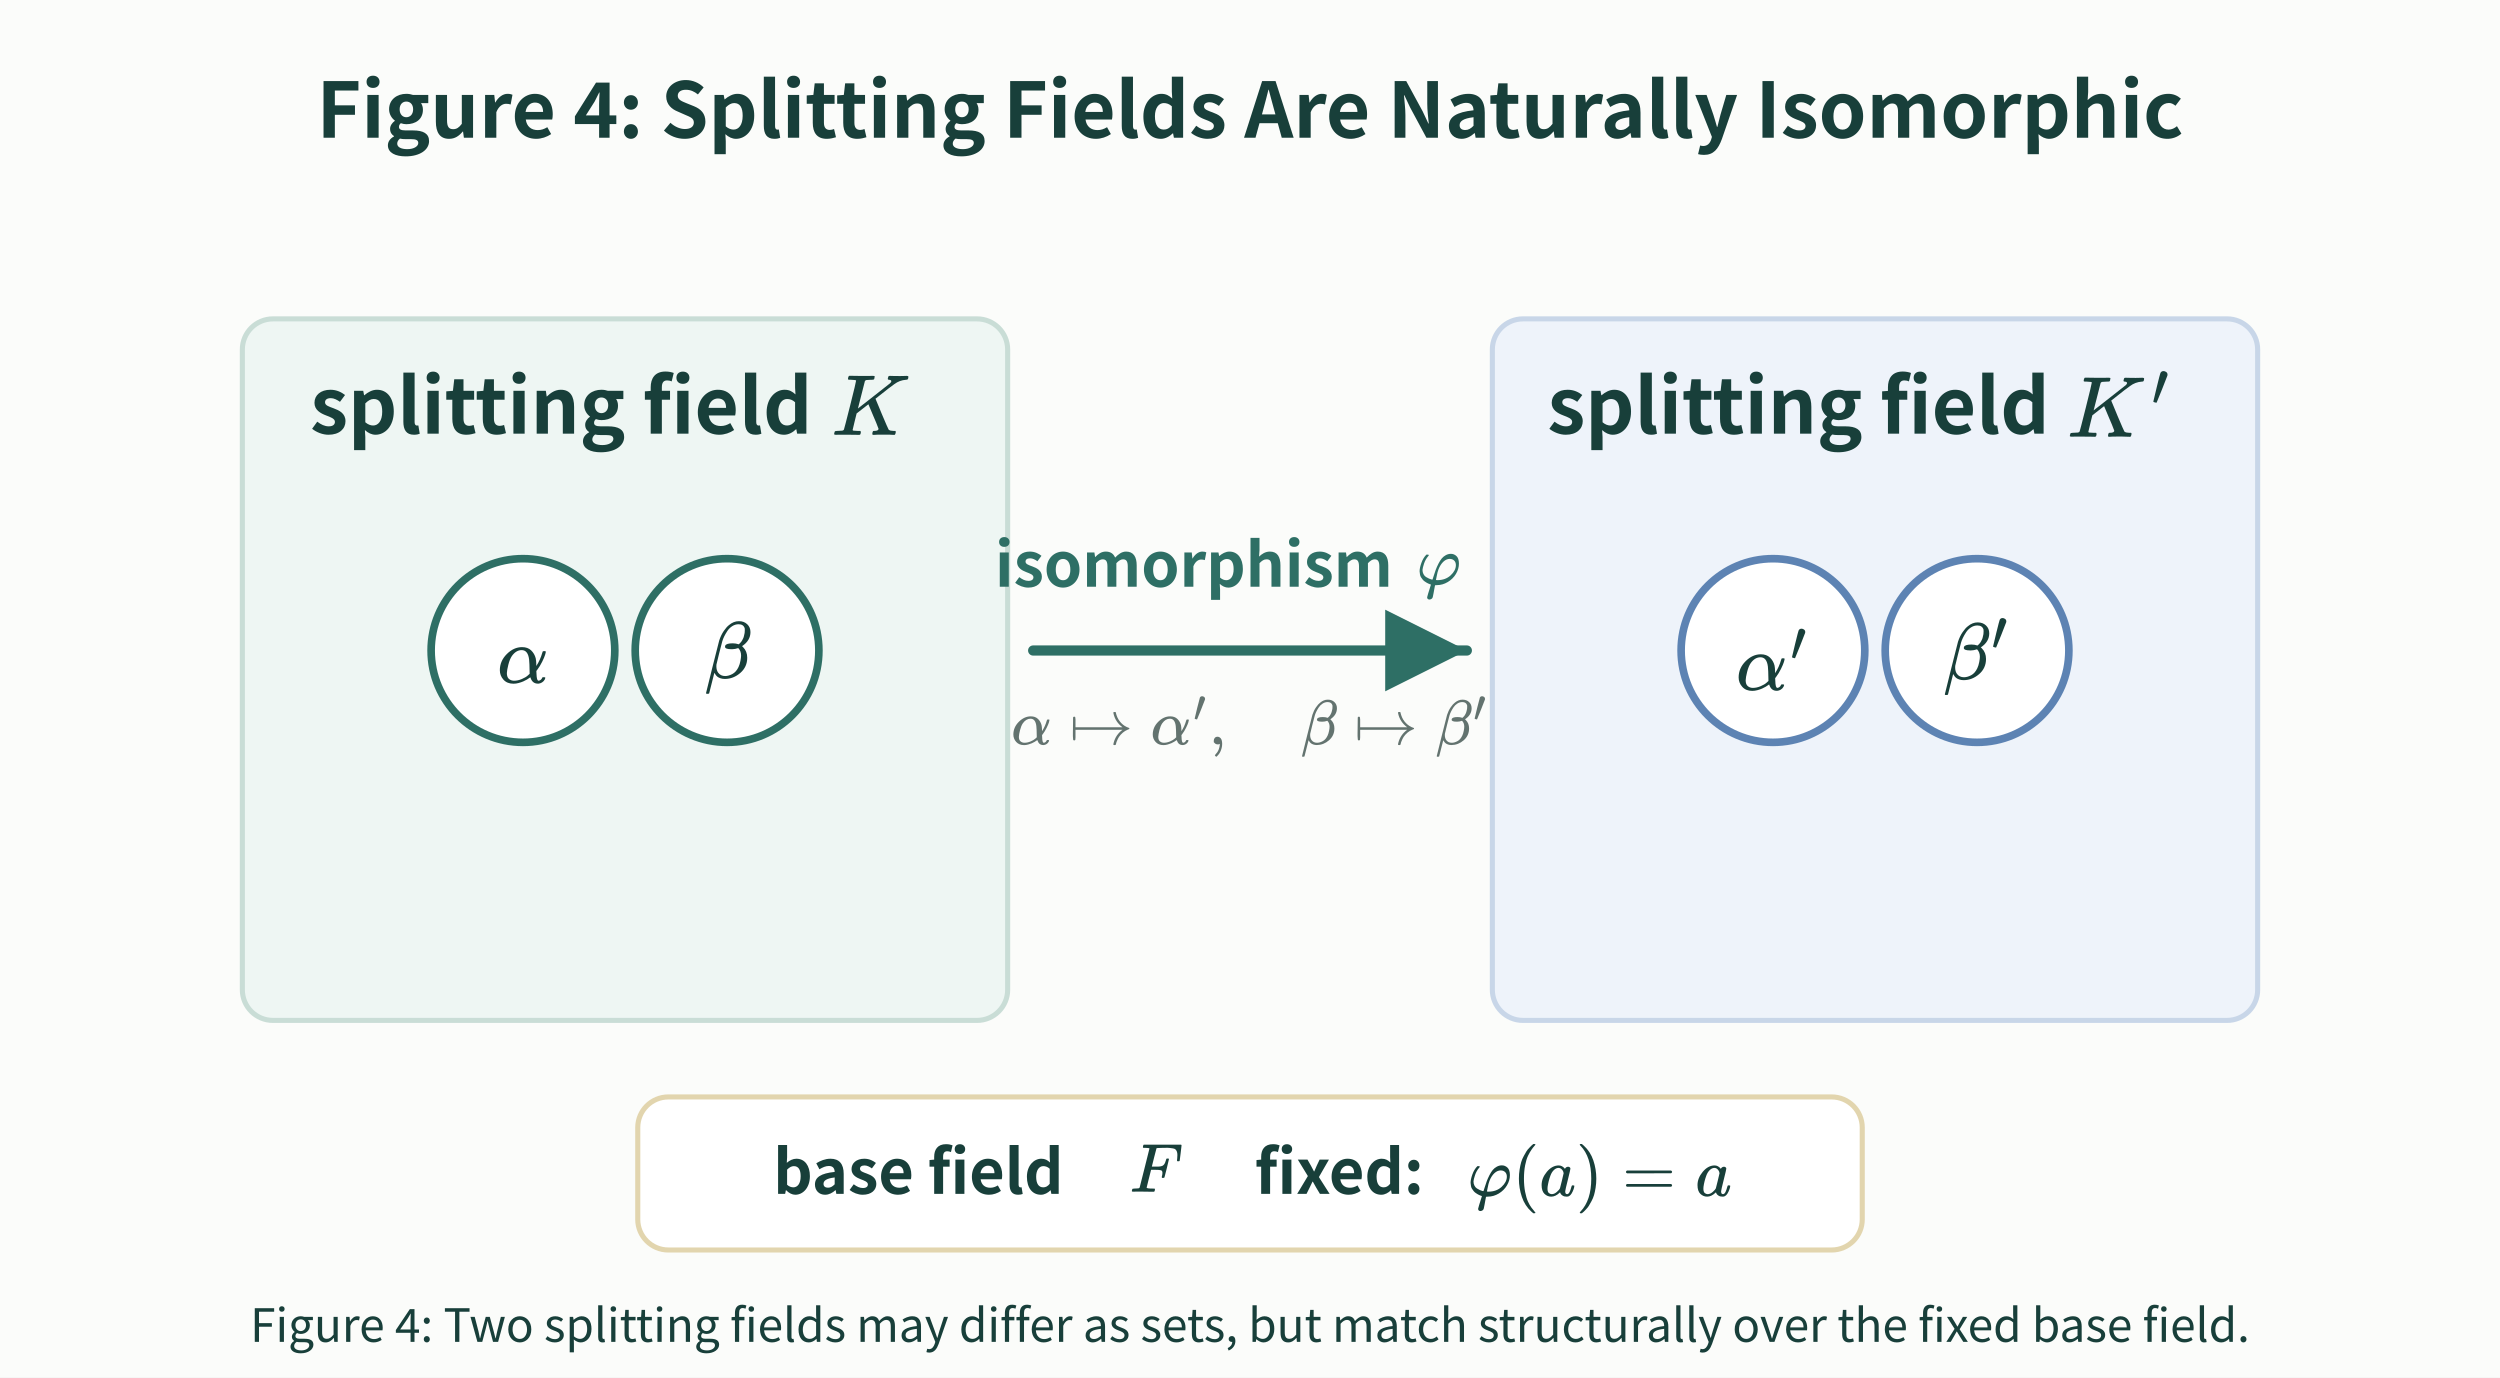
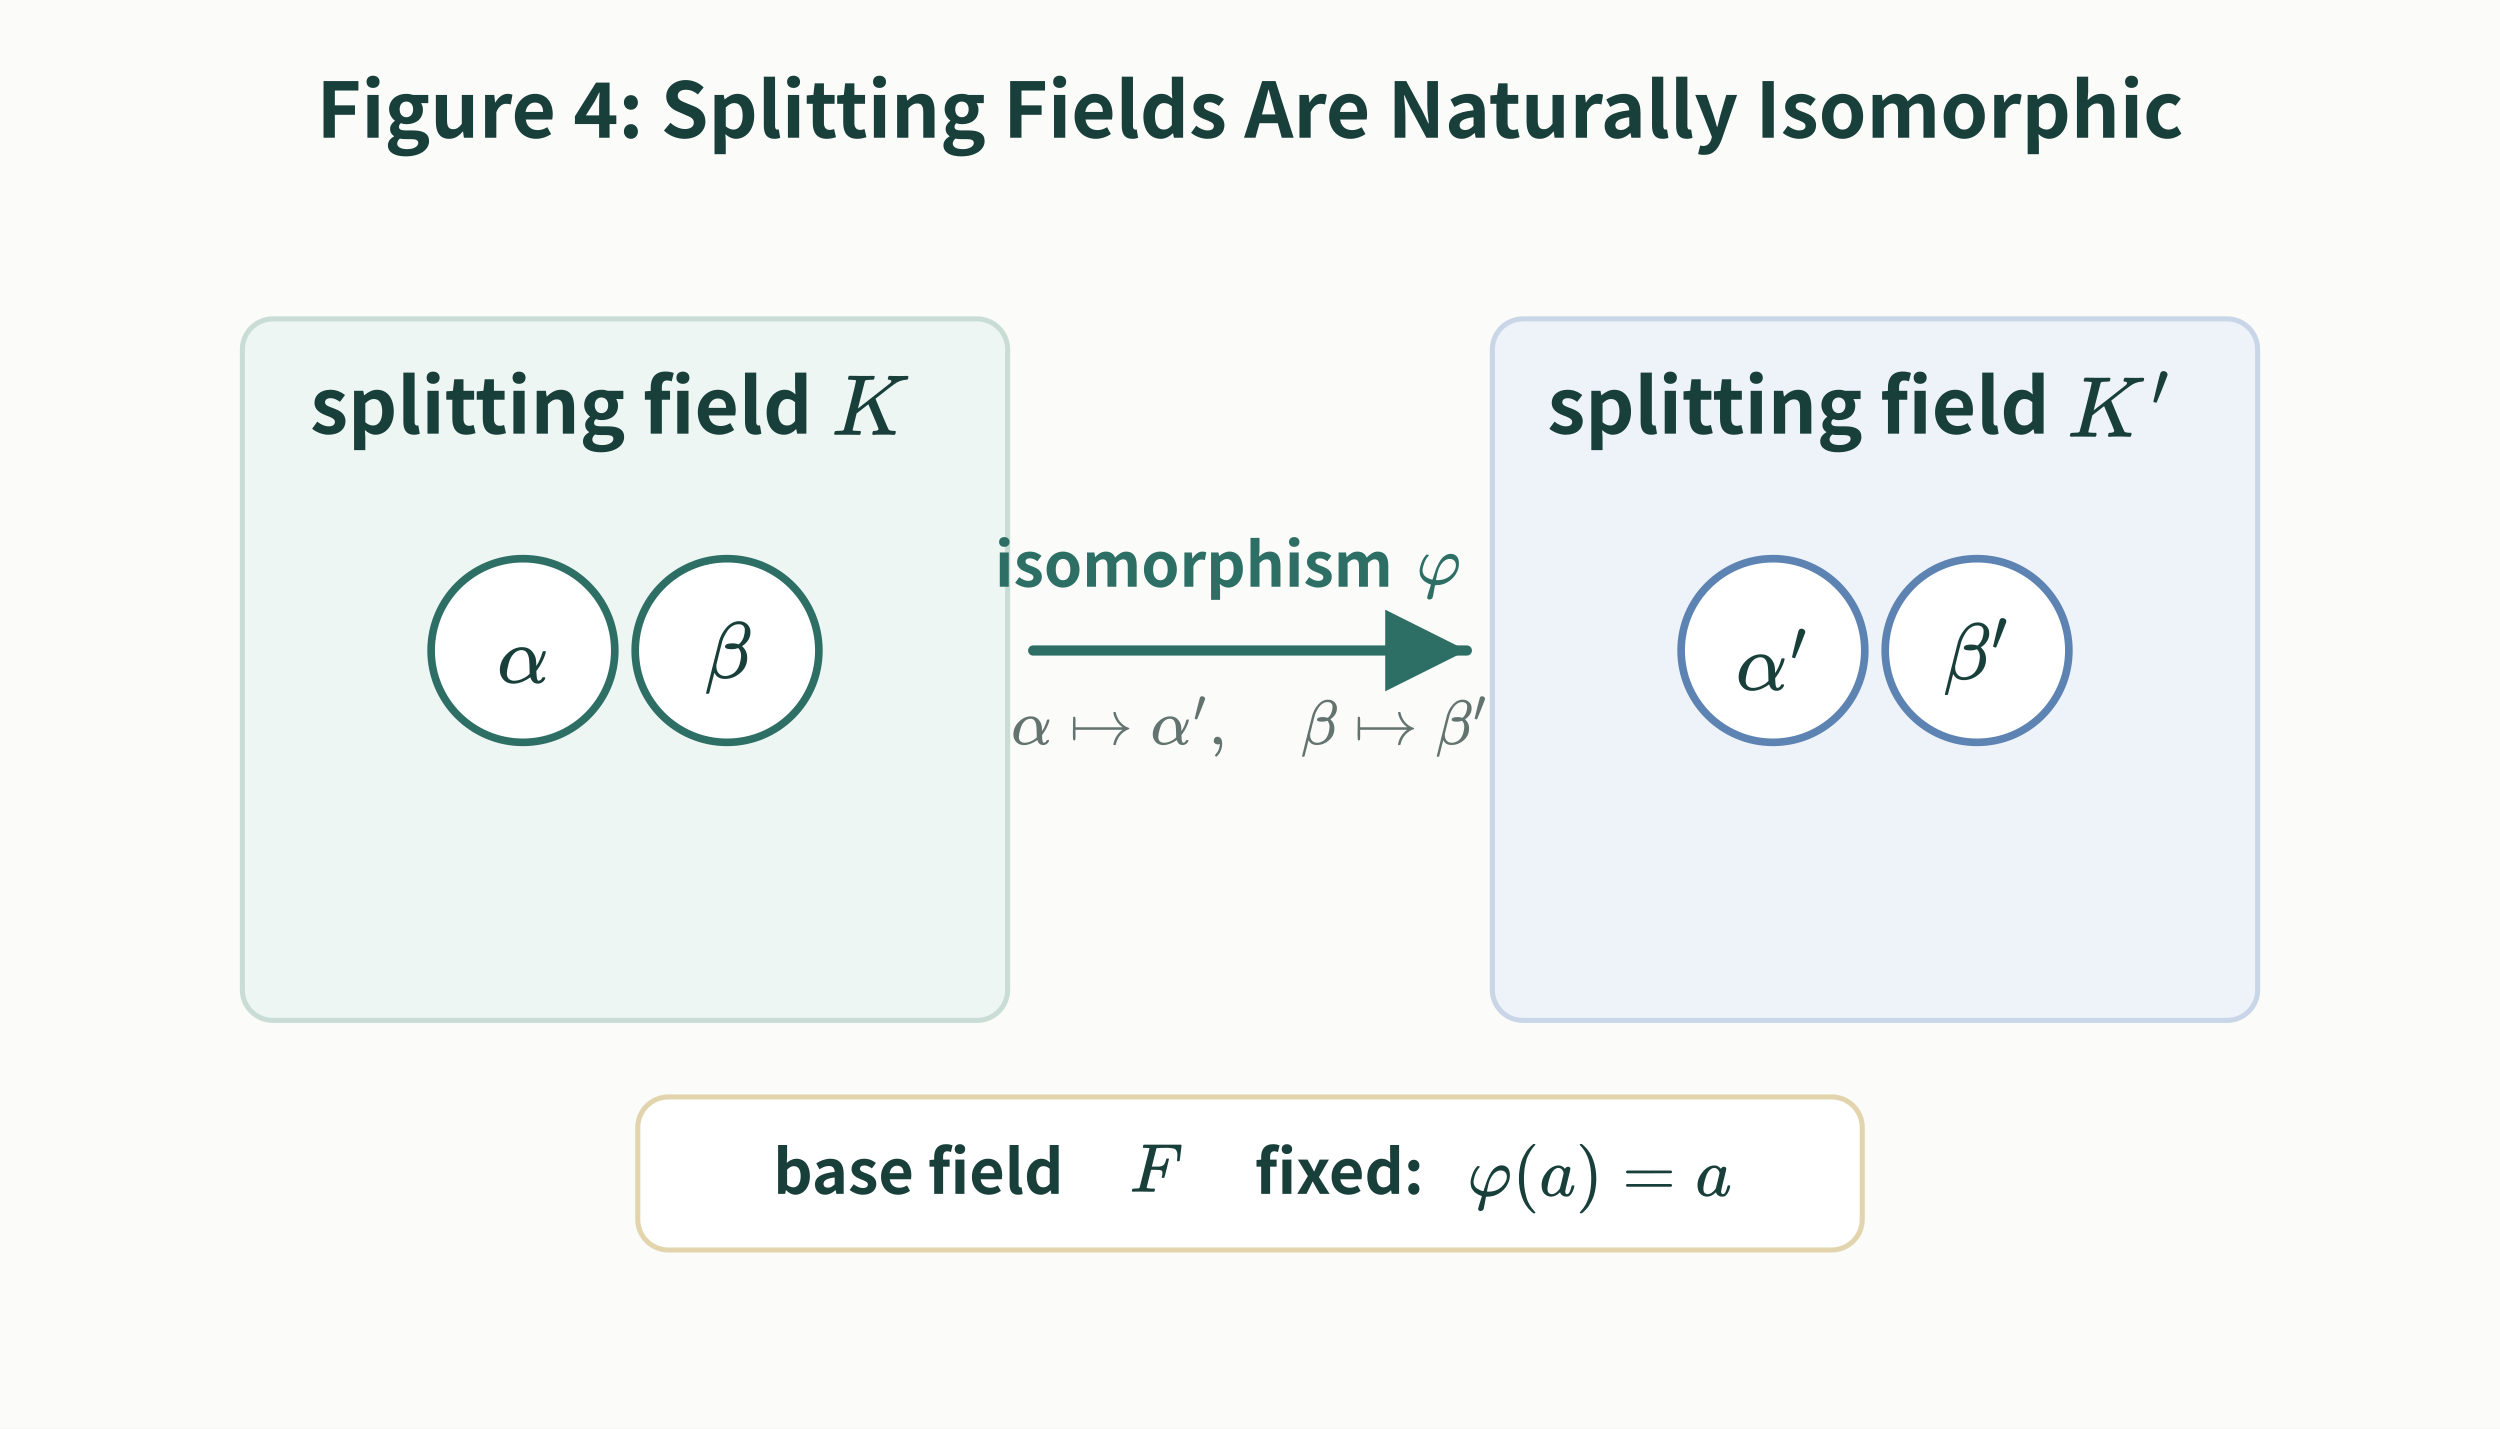
- <svg xmlns="http://www.w3.org/2000/svg" width="980" height="540" viewBox="0 0 980 540" role="img" aria-label="Figure 4: Splitting Fields Are Naturally Isomorphic">
+ <svg xmlns="http://www.w3.org/2000/svg" width="980" height="560" viewBox="0 0 980 560" role="img" aria-label="Figure 4: Splitting Fields Are Naturally Isomorphic">
  <rect width="100%" height="100%" fill="#fbfcfa" />
  <defs>
    <marker id="arrow" markerWidth="12" markerHeight="12" refX="10" refY="6" orient="auto">
      <path d="M2,2 L10,6 L2,10 Z" fill="#2e6f65" />
+     </marker>
+     <marker id="arrowStart" markerWidth="12" markerHeight="12" refX="2" refY="6" orient="auto">
+       <path d="M10,2 L2,6 L10,10 Z" fill="#2e6f65" />
+     </marker>
+     <marker id="arrowRed" markerWidth="12" markerHeight="12" refX="10" refY="6" orient="auto">
+       <path d="M2,2 L10,6 L2,10 Z" fill="#b85c5c" />
+     </marker>
+     <marker id="arrowStartRed" markerWidth="12" markerHeight="12" refX="2" refY="6" orient="auto">
+       <path d="M10,2 L2,6 L10,10 Z" fill="#b85c5c" />
    </marker>
    <filter id="shadow" x="-20%" y="-20%" width="140%" height="140%">
      <feDropShadow dx="0" dy="3" stdDeviation="4" flood-color="#12332f" flood-opacity="0.12" />
    </filter>
  </defs>
  <text x="490.0" y="54" font-family="Microsoft YaHei, Noto Sans CJK SC, Arial, sans-serif" font-size="30" font-weight="700" fill="#183f3a" text-anchor="middle">Figure 4: Splitting Fields Are Naturally Isomorphic</text>
  <rect x="95" y="125" width="300" height="275" rx="12" fill="#eef6f3" stroke="#c9ddd6" stroke-width="2" />
  <rect x="585" y="125" width="300" height="275" rx="12" fill="#eef3fa" stroke="#c8d6e8" stroke-width="2" />
  <text x="220" y="170" font-family="Microsoft YaHei, Noto Sans CJK SC, Arial, sans-serif" font-size="30" font-weight="700" fill="#183f3a" text-anchor="middle">splitting field</text>
  <svg x="325.92" y="147.31" width="30.17" height="23.17" viewBox="0 -683 889 683" color="#183f3a" overflow="visible">
    <g stroke="currentColor" fill="currentColor" stroke-width="0" transform="scale(1,-1)">
      <g data-mml-node="math">
        <g data-mml-node="mi">
          <path data-c="1D43E" d="M285 628Q285 635 228 637Q205 637 198 638T191 647Q191 649 193 661Q199 681 203 682Q205 683 214 683H219Q260 681 355 681Q389 681 418 681T463 682T483 682Q500 682 500 674Q500 669 497 660Q496 658 496 654T495 648T493 644T490 641T486 639T479 638T470 637T456 637Q416 636 405 634T387 623L306 305Q307 305 490 449T678 597Q692 611 692 620Q692 635 667 637Q651 637 651 648Q651 650 654 662T659 677Q662 682 676 682Q680 682 711 681T791 680Q814 680 839 681T869 682Q889 682 889 672Q889 650 881 642Q878 637 862 637Q787 632 726 586Q710 576 656 534T556 455L509 418L518 396Q527 374 546 329T581 244Q656 67 661 61Q663 59 666 57Q680 47 717 46H738Q744 38 744 37T741 19Q737 6 731 0H720Q680 3 625 3Q503 3 488 0H478Q472 6 472 9T474 27Q478 40 480 43T491 46H494Q544 46 544 71Q544 75 517 141T485 216L427 354L359 301L291 248L268 155Q245 63 245 58Q245 51 253 49T303 46H334Q340 37 340 35Q340 19 333 5Q328 0 317 0Q314 0 280 1T180 2Q118 2 85 2T49 1Q31 1 31 11Q31 13 34 25Q38 41 42 43T65 46Q92 46 125 49Q139 52 144 61Q147 65 216 339T285 628Z" />
        </g>
      </g>
    </g>
  </svg>
  <text x="705" y="170" font-family="Microsoft YaHei, Noto Sans CJK SC, Arial, sans-serif" font-size="30" font-weight="700" fill="#183f3a" text-anchor="middle">splitting field</text>
  <svg x="810.32" y="145.46" width="41.36" height="25.76" viewBox="0 -759 1218.5 759" color="#183f3a" overflow="visible">
    <g stroke="currentColor" fill="currentColor" stroke-width="0" transform="scale(1,-1)">
      <g data-mml-node="math">
        <g data-mml-node="msup">
          <g data-mml-node="mi">
            <path data-c="1D43E" d="M285 628Q285 635 228 637Q205 637 198 638T191 647Q191 649 193 661Q199 681 203 682Q205 683 214 683H219Q260 681 355 681Q389 681 418 681T463 682T483 682Q500 682 500 674Q500 669 497 660Q496 658 496 654T495 648T493 644T490 641T486 639T479 638T470 637T456 637Q416 636 405 634T387 623L306 305Q307 305 490 449T678 597Q692 611 692 620Q692 635 667 637Q651 637 651 648Q651 650 654 662T659 677Q662 682 676 682Q680 682 711 681T791 680Q814 680 839 681T869 682Q889 682 889 672Q889 650 881 642Q878 637 862 637Q787 632 726 586Q710 576 656 534T556 455L509 418L518 396Q527 374 546 329T581 244Q656 67 661 61Q663 59 666 57Q680 47 717 46H738Q744 38 744 37T741 19Q737 6 731 0H720Q680 3 625 3Q503 3 488 0H478Q472 6 472 9T474 27Q478 40 480 43T491 46H494Q544 46 544 71Q544 75 517 141T485 216L427 354L359 301L291 248L268 155Q245 63 245 58Q245 51 253 49T303 46H334Q340 37 340 35Q340 19 333 5Q328 0 317 0Q314 0 280 1T180 2Q118 2 85 2T49 1Q31 1 31 11Q31 13 34 25Q38 41 42 43T65 46Q92 46 125 49Q139 52 144 61Q147 65 216 339T285 628Z" />
          </g>
          <g data-mml-node="mo" transform="translate(974,363) scale(0.707)">
            <path data-c="2032" d="M79 43Q73 43 52 49T30 61Q30 68 85 293T146 528Q161 560 198 560Q218 560 240 545T262 501Q262 496 260 486Q259 479 173 263T84 45T79 43Z" />
          </g>
        </g>
      </g>
    </g>
  </svg>
  <circle cx="205" cy="255" r="36" fill="#fff" stroke="#2e6f65" stroke-width="3" />
  <circle cx="285" cy="255" r="36" fill="#fff" stroke="#2e6f65" stroke-width="3" />
  <svg x="194.86" y="253.67" width="20.27" height="14.35" viewBox="0 -442 640 453" color="#183f3a" overflow="visible">
    <g stroke="currentColor" fill="currentColor" stroke-width="0" transform="scale(1,-1)">
      <g data-mml-node="math">
        <g data-mml-node="mi">
          <path data-c="1D6FC" d="M34 156Q34 270 120 356T309 442Q379 442 421 402T478 304Q484 275 485 237V208Q534 282 560 374Q564 388 566 390T582 393Q603 393 603 385Q603 376 594 346T558 261T497 161L486 147L487 123Q489 67 495 47T514 26Q528 28 540 37T557 60Q559 67 562 68T577 70Q597 70 597 62Q597 56 591 43Q579 19 556 5T512 -10H505Q438 -10 414 62L411 69L400 61Q390 53 370 41T325 18T267 -2T203 -11Q124 -11 79 39T34 156ZM208 26Q257 26 306 47T379 90L403 112Q401 255 396 290Q382 405 304 405Q235 405 183 332Q156 292 139 224T121 120Q121 71 146 49T208 26Z" />
        </g>
      </g>
    </g>
  </svg>
  <svg x="276.03" y="243.50" width="17.93" height="28.48" viewBox="0 -705 566 899" color="#183f3a" overflow="visible">
    <g stroke="currentColor" fill="currentColor" stroke-width="0" transform="scale(1,-1)">
      <g data-mml-node="math">
        <g data-mml-node="mi">
          <path data-c="1D6FD" d="M29 -194Q23 -188 23 -186Q23 -183 102 134T186 465Q208 533 243 584T309 658Q365 705 429 705H431Q493 705 533 667T573 570Q573 465 469 396L482 383Q533 332 533 252Q533 139 448 65T257 -10Q227 -10 203 -2T165 17T143 40T131 59T126 65L62 -188Q60 -194 42 -194H29ZM353 431Q392 431 427 419L432 422Q436 426 439 429T449 439T461 453T472 471T484 495T493 524T501 560Q503 569 503 593Q503 611 502 616Q487 667 426 667Q384 667 347 643T286 582T247 514T224 455Q219 439 186 308T152 168Q151 163 151 147Q151 99 173 68Q204 26 260 26Q302 26 349 51T425 137Q441 171 449 214T457 279Q457 337 422 372Q380 358 347 358H337Q258 358 258 389Q258 396 261 403Q275 431 353 431Z" />
        </g>
      </g>
    </g>
  </svg>
  <circle cx="695" cy="255" r="36" fill="#fff" stroke="#5d83b3" stroke-width="3" />
  <circle cx="775" cy="255" r="36" fill="#fff" stroke="#5d83b3" stroke-width="3" />
  <svg x="680.47" y="246.44" width="29.06" height="24.39" viewBox="0 -759 917.5 770" color="#183f3a" overflow="visible">
    <g stroke="currentColor" fill="currentColor" stroke-width="0" transform="scale(1,-1)">
      <g data-mml-node="math">
        <g data-mml-node="msup">
          <g data-mml-node="mi">
            <path data-c="1D6FC" d="M34 156Q34 270 120 356T309 442Q379 442 421 402T478 304Q484 275 485 237V208Q534 282 560 374Q564 388 566 390T582 393Q603 393 603 385Q603 376 594 346T558 261T497 161L486 147L487 123Q489 67 495 47T514 26Q528 28 540 37T557 60Q559 67 562 68T577 70Q597 70 597 62Q597 56 591 43Q579 19 556 5T512 -10H505Q438 -10 414 62L411 69L400 61Q390 53 370 41T325 18T267 -2T203 -11Q124 -11 79 39T34 156ZM208 26Q257 26 306 47T379 90L403 112Q401 255 396 290Q382 405 304 405Q235 405 183 332Q156 292 139 224T121 120Q121 71 146 49T208 26Z" />
          </g>
          <g data-mml-node="mo" transform="translate(673,363) scale(0.707)">
            <path data-c="2032" d="M79 43Q73 43 52 49T30 61Q30 68 85 293T146 528Q161 560 198 560Q218 560 240 545T262 501Q262 496 260 486Q259 479 173 263T84 45T79 43Z" />
          </g>
        </g>
      </g>
    </g>
  </svg>
  <svg x="761.64" y="242.27" width="26.71" height="30.18" viewBox="0 -759 843.5 953" color="#183f3a" overflow="visible">
    <g stroke="currentColor" fill="currentColor" stroke-width="0" transform="scale(1,-1)">
      <g data-mml-node="math">
        <g data-mml-node="msup">
          <g data-mml-node="mi">
            <path data-c="1D6FD" d="M29 -194Q23 -188 23 -186Q23 -183 102 134T186 465Q208 533 243 584T309 658Q365 705 429 705H431Q493 705 533 667T573 570Q573 465 469 396L482 383Q533 332 533 252Q533 139 448 65T257 -10Q227 -10 203 -2T165 17T143 40T131 59T126 65L62 -188Q60 -194 42 -194H29ZM353 431Q392 431 427 419L432 422Q436 426 439 429T449 439T461 453T472 471T484 495T493 524T501 560Q503 569 503 593Q503 611 502 616Q487 667 426 667Q384 667 347 643T286 582T247 514T224 455Q219 439 186 308T152 168Q151 163 151 147Q151 99 173 68Q204 26 260 26Q302 26 349 51T425 137Q441 171 449 214T457 279Q457 337 422 372Q380 358 347 358H337Q258 358 258 389Q258 396 261 403Q275 431 353 431Z" />
          </g>
          <g data-mml-node="mo" transform="translate(599,363) scale(0.707)">
            <path data-c="2032" d="M79 43Q73 43 52 49T30 61Q30 68 85 293T146 528Q161 560 198 560Q218 560 240 545T262 501Q262 496 260 486Q259 479 173 263T84 45T79 43Z" />
          </g>
        </g>
      </g>
    </g>
  </svg>
  <line x1="405" y1="255" x2="575" y2="255" stroke="#2e6f65" stroke-width="4" stroke-linecap="round" marker-end="url(#arrow)" />
  <text x="468" y="230" font-family="Microsoft YaHei, Noto Sans CJK SC, Arial, sans-serif" font-size="24" font-weight="700" fill="#2e6f65" text-anchor="middle">isomorphism</text>
  <svg x="555.12" y="217.10" width="17.76" height="17.92" viewBox="0 -442 654 660" color="#2e6f65" overflow="visible">
    <g stroke="currentColor" fill="currentColor" stroke-width="0" transform="scale(1,-1)">
      <g data-mml-node="math">
        <g data-mml-node="mi">
          <path data-c="1D711" d="M92 210Q92 176 106 149T142 108T185 85T220 72L235 70L237 71L250 112Q268 170 283 211T322 299T370 375T429 423T502 442Q547 442 582 410T618 302Q618 224 575 152T457 35T299 -10Q273 -10 273 -12L266 -48Q260 -83 252 -125T241 -179Q236 -203 215 -212Q204 -218 190 -218Q159 -215 159 -185Q159 -175 214 -2L209 0Q204 2 195 5T173 14T147 28T120 46T94 71T71 103T56 142T50 190Q50 238 76 311T149 431H162Q183 431 183 423Q183 417 175 409Q134 361 114 300T92 210ZM574 278Q574 320 550 344T486 369Q437 369 394 329T323 218Q309 184 295 109L286 64Q304 62 306 62Q423 62 498 131T574 278Z" />
        </g>
      </g>
    </g>
  </svg>
  <svg x="396.39" y="272.92" width="187.22" height="23.72" viewBox="0 -759 7522.7 953" color="#63736f" overflow="visible">
    <g stroke="currentColor" fill="currentColor" stroke-width="0" transform="scale(1,-1)">
      <g data-mml-node="math">
        <g data-mml-node="mi">
          <path data-c="1D6FC" d="M34 156Q34 270 120 356T309 442Q379 442 421 402T478 304Q484 275 485 237V208Q534 282 560 374Q564 388 566 390T582 393Q603 393 603 385Q603 376 594 346T558 261T497 161L486 147L487 123Q489 67 495 47T514 26Q528 28 540 37T557 60Q559 67 562 68T577 70Q597 70 597 62Q597 56 591 43Q579 19 556 5T512 -10H505Q438 -10 414 62L411 69L400 61Q390 53 370 41T325 18T267 -2T203 -11Q124 -11 79 39T34 156ZM208 26Q257 26 306 47T379 90L403 112Q401 255 396 290Q382 405 304 405Q235 405 183 332Q156 292 139 224T121 120Q121 71 146 49T208 26Z" />
        </g>
        <g data-mml-node="mo" transform="translate(917.8,0)">
          <path data-c="21A6" d="M95 155V109Q95 83 92 73T75 63Q61 63 58 74T54 130Q54 140 54 180T55 250Q55 421 57 425Q61 437 75 437Q88 437 91 428T95 393V345V270H835Q719 357 692 493Q692 494 692 496T691 499Q691 511 708 511H711Q720 511 723 510T729 506T732 497T735 481T743 456Q765 389 816 336T935 261Q944 258 944 250Q944 244 939 241T915 231T877 212Q836 186 806 152T761 85T740 35T732 4Q730 -6 727 -8T711 -11Q691 -11 691 0Q691 7 696 25Q728 151 835 230H95V155Z" />
        </g>
        <g data-mml-node="msup" transform="translate(2195.6,0)">
          <g data-mml-node="mi">
            <path data-c="1D6FC" d="M34 156Q34 270 120 356T309 442Q379 442 421 402T478 304Q484 275 485 237V208Q534 282 560 374Q564 388 566 390T582 393Q603 393 603 385Q603 376 594 346T558 261T497 161L486 147L487 123Q489 67 495 47T514 26Q528 28 540 37T557 60Q559 67 562 68T577 70Q597 70 597 62Q597 56 591 43Q579 19 556 5T512 -10H505Q438 -10 414 62L411 69L400 61Q390 53 370 41T325 18T267 -2T203 -11Q124 -11 79 39T34 156ZM208 26Q257 26 306 47T379 90L403 112Q401 255 396 290Q382 405 304 405Q235 405 183 332Q156 292 139 224T121 120Q121 71 146 49T208 26Z" />
          </g>
          <g data-mml-node="mo" transform="translate(673,363) scale(0.707)">
            <path data-c="2032" d="M79 43Q73 43 52 49T30 61Q30 68 85 293T146 528Q161 560 198 560Q218 560 240 545T262 501Q262 496 260 486Q259 479 173 263T84 45T79 43Z" />
          </g>
        </g>
        <g data-mml-node="mo" transform="translate(3113,0)">
          <path data-c="2C" d="M78 35T78 60T94 103T137 121Q165 121 187 96T210 8Q210 -27 201 -60T180 -117T154 -158T130 -185T117 -194Q113 -194 104 -185T95 -172Q95 -168 106 -156T131 -126T157 -76T173 -3V9L172 8Q170 7 167 6T161 3T152 1T140 0Q113 0 96 17Z" />
        </g>
        <g data-mml-node="mstyle" transform="translate(3391,0)">
          <g data-mml-node="mspace" />
        </g>
        <g data-mml-node="mi" transform="translate(4557.7,0)">
          <path data-c="1D6FD" d="M29 -194Q23 -188 23 -186Q23 -183 102 134T186 465Q208 533 243 584T309 658Q365 705 429 705H431Q493 705 533 667T573 570Q573 465 469 396L482 383Q533 332 533 252Q533 139 448 65T257 -10Q227 -10 203 -2T165 17T143 40T131 59T126 65L62 -188Q60 -194 42 -194H29ZM353 431Q392 431 427 419L432 422Q436 426 439 429T449 439T461 453T472 471T484 495T493 524T501 560Q503 569 503 593Q503 611 502 616Q487 667 426 667Q384 667 347 643T286 582T247 514T224 455Q219 439 186 308T152 168Q151 163 151 147Q151 99 173 68Q204 26 260 26Q302 26 349 51T425 137Q441 171 449 214T457 279Q457 337 422 372Q380 358 347 358H337Q258 358 258 389Q258 396 261 403Q275 431 353 431Z" />
        </g>
        <g data-mml-node="mo" transform="translate(5401.5,0)">
          <path data-c="21A6" d="M95 155V109Q95 83 92 73T75 63Q61 63 58 74T54 130Q54 140 54 180T55 250Q55 421 57 425Q61 437 75 437Q88 437 91 428T95 393V345V270H835Q719 357 692 493Q692 494 692 496T691 499Q691 511 708 511H711Q720 511 723 510T729 506T732 497T735 481T743 456Q765 389 816 336T935 261Q944 258 944 250Q944 244 939 241T915 231T877 212Q836 186 806 152T761 85T740 35T732 4Q730 -6 727 -8T711 -11Q691 -11 691 0Q691 7 696 25Q728 151 835 230H95V155Z" />
        </g>
        <g data-mml-node="msup" transform="translate(6679.2,0)">
          <g data-mml-node="mi">
            <path data-c="1D6FD" d="M29 -194Q23 -188 23 -186Q23 -183 102 134T186 465Q208 533 243 584T309 658Q365 705 429 705H431Q493 705 533 667T573 570Q573 465 469 396L482 383Q533 332 533 252Q533 139 448 65T257 -10Q227 -10 203 -2T165 17T143 40T131 59T126 65L62 -188Q60 -194 42 -194H29ZM353 431Q392 431 427 419L432 422Q436 426 439 429T449 439T461 453T472 471T484 495T493 524T501 560Q503 569 503 593Q503 611 502 616Q487 667 426 667Q384 667 347 643T286 582T247 514T224 455Q219 439 186 308T152 168Q151 163 151 147Q151 99 173 68Q204 26 260 26Q302 26 349 51T425 137Q441 171 449 214T457 279Q457 337 422 372Q380 358 347 358H337Q258 358 258 389Q258 396 261 403Q275 431 353 431Z" />
          </g>
          <g data-mml-node="mo" transform="translate(599,363) scale(0.707)">
            <path data-c="2032" d="M79 43Q73 43 52 49T30 61Q30 68 85 293T146 528Q161 560 198 560Q218 560 240 545T262 501Q262 496 260 486Q259 479 173 263T84 45T79 43Z" />
          </g>
        </g>
      </g>
    </g>
  </svg>
  <rect x="250" y="430" width="480" height="60" rx="12" fill="#fff" stroke="#e2d5ae" stroke-width="2" />
  <text x="360" y="468" font-family="Microsoft YaHei, Noto Sans CJK SC, Arial, sans-serif" font-size="24" font-weight="700" fill="#183f3a" text-anchor="middle">base field</text>
  <svg x="442.83" y="448.71" width="20.34" height="18.46" viewBox="0 -680 749 680" color="#183f3a" overflow="visible">
    <g stroke="currentColor" fill="currentColor" stroke-width="0" transform="scale(1,-1)">
      <g data-mml-node="math">
        <g data-mml-node="mi">
          <path data-c="1D439" d="M48 1Q31 1 31 11Q31 13 34 25Q38 41 42 43T65 46Q92 46 125 49Q139 52 144 61Q146 66 215 342T285 622Q285 629 281 629Q273 632 228 634H197Q191 640 191 642T193 659Q197 676 203 680H742Q749 676 749 669Q749 664 736 557T722 447Q720 440 702 440H690Q683 445 683 453Q683 454 686 477T689 530Q689 560 682 579T663 610T626 626T575 633T503 634H480Q398 633 393 631Q388 629 386 623Q385 622 352 492L320 363H375Q378 363 398 363T426 364T448 367T472 374T489 386Q502 398 511 419T524 457T529 475Q532 480 548 480H560Q567 475 567 470Q567 467 536 339T502 207Q500 200 482 200H470Q463 206 463 212Q463 215 468 234T473 274Q473 303 453 310T364 317H309L277 190Q245 66 245 60Q245 46 334 46H359Q365 40 365 39T363 19Q359 6 353 0H336Q295 2 185 2Q120 2 86 2T48 1Z" />
        </g>
      </g>
    </g>
  </svg>
  <text x="525" y="468" font-family="Microsoft YaHei, Noto Sans CJK SC, Arial, sans-serif" font-size="24" font-weight="700" fill="#183f3a" text-anchor="middle">fixed:</text>
  <svg x="575.09" y="448.46" width="103.81" height="27.14" viewBox="0 -750 3823.6 1000" color="#183f3a" overflow="visible">
    <g stroke="currentColor" fill="currentColor" stroke-width="0" transform="scale(1,-1)">
      <g data-mml-node="math">
        <g data-mml-node="mi">
          <path data-c="1D711" d="M92 210Q92 176 106 149T142 108T185 85T220 72L235 70L237 71L250 112Q268 170 283 211T322 299T370 375T429 423T502 442Q547 442 582 410T618 302Q618 224 575 152T457 35T299 -10Q273 -10 273 -12L266 -48Q260 -83 252 -125T241 -179Q236 -203 215 -212Q204 -218 190 -218Q159 -215 159 -185Q159 -175 214 -2L209 0Q204 2 195 5T173 14T147 28T120 46T94 71T71 103T56 142T50 190Q50 238 76 311T149 431H162Q183 431 183 423Q183 417 175 409Q134 361 114 300T92 210ZM574 278Q574 320 550 344T486 369Q437 369 394 329T323 218Q309 184 295 109L286 64Q304 62 306 62Q423 62 498 131T574 278Z" />
        </g>
        <g data-mml-node="mo" transform="translate(654,0)">
          <path data-c="28" d="M94 250Q94 319 104 381T127 488T164 576T202 643T244 695T277 729T302 750H315H319Q333 750 333 741Q333 738 316 720T275 667T226 581T184 443T167 250T184 58T225 -81T274 -167T316 -220T333 -241Q333 -250 318 -250H315H302L274 -226Q180 -141 137 -14T94 250Z" />
        </g>
        <g data-mml-node="mi" transform="translate(1043,0)">
          <path data-c="1D44E" d="M33 157Q33 258 109 349T280 441Q331 441 370 392Q386 422 416 422Q429 422 439 414T449 394Q449 381 412 234T374 68Q374 43 381 35T402 26Q411 27 422 35Q443 55 463 131Q469 151 473 152Q475 153 483 153H487Q506 153 506 144Q506 138 501 117T481 63T449 13Q436 0 417 -8Q409 -10 393 -10Q359 -10 336 5T306 36L300 51Q299 52 296 50Q294 48 292 46Q233 -10 172 -10Q117 -10 75 30T33 157ZM351 328Q351 334 346 350T323 385T277 405Q242 405 210 374T160 293Q131 214 119 129Q119 126 119 118T118 106Q118 61 136 44T179 26Q217 26 254 59T298 110Q300 114 325 217T351 328Z" />
        </g>
        <g data-mml-node="mo" transform="translate(1572,0)">
          <path data-c="29" d="M60 749L64 750Q69 750 74 750H86L114 726Q208 641 251 514T294 250Q294 182 284 119T261 12T224 -76T186 -143T145 -194T113 -227T90 -246Q87 -249 86 -250H74Q66 -250 63 -250T58 -247T55 -238Q56 -237 66 -225Q221 -64 221 250T66 725Q56 737 55 738Q55 746 60 749Z" />
        </g>
        <g data-mml-node="mo" transform="translate(2238.8,0)">
          <path data-c="3D" d="M56 347Q56 360 70 367H707Q722 359 722 347Q722 336 708 328L390 327H72Q56 332 56 347ZM56 153Q56 168 72 173H708Q722 163 722 153Q722 140 707 133H70Q56 140 56 153Z" />
        </g>
        <g data-mml-node="mi" transform="translate(3294.6,0)">
          <path data-c="1D44E" d="M33 157Q33 258 109 349T280 441Q331 441 370 392Q386 422 416 422Q429 422 439 414T449 394Q449 381 412 234T374 68Q374 43 381 35T402 26Q411 27 422 35Q443 55 463 131Q469 151 473 152Q475 153 483 153H487Q506 153 506 144Q506 138 501 117T481 63T449 13Q436 0 417 -8Q409 -10 393 -10Q359 -10 336 5T306 36L300 51Q299 52 296 50Q294 48 292 46Q233 -10 172 -10Q117 -10 75 30T33 157ZM351 328Q351 334 346 350T323 385T277 405Q242 405 210 374T160 293Q131 214 119 129Q119 126 119 118T118 106Q118 61 136 44T179 26Q217 26 254 59T298 110Q300 114 325 217T351 328Z" />
        </g>
      </g>
    </g>
  </svg>
-   <text x="490" y="526" font-family="Microsoft YaHei, Noto Sans CJK SC, Arial, sans-serif" font-size="18" font-weight="400" fill="#183f3a" text-anchor="middle">Figure 4: Two splitting fields may differ as sets, but match structurally over the fixed base field.</text>
</svg>
